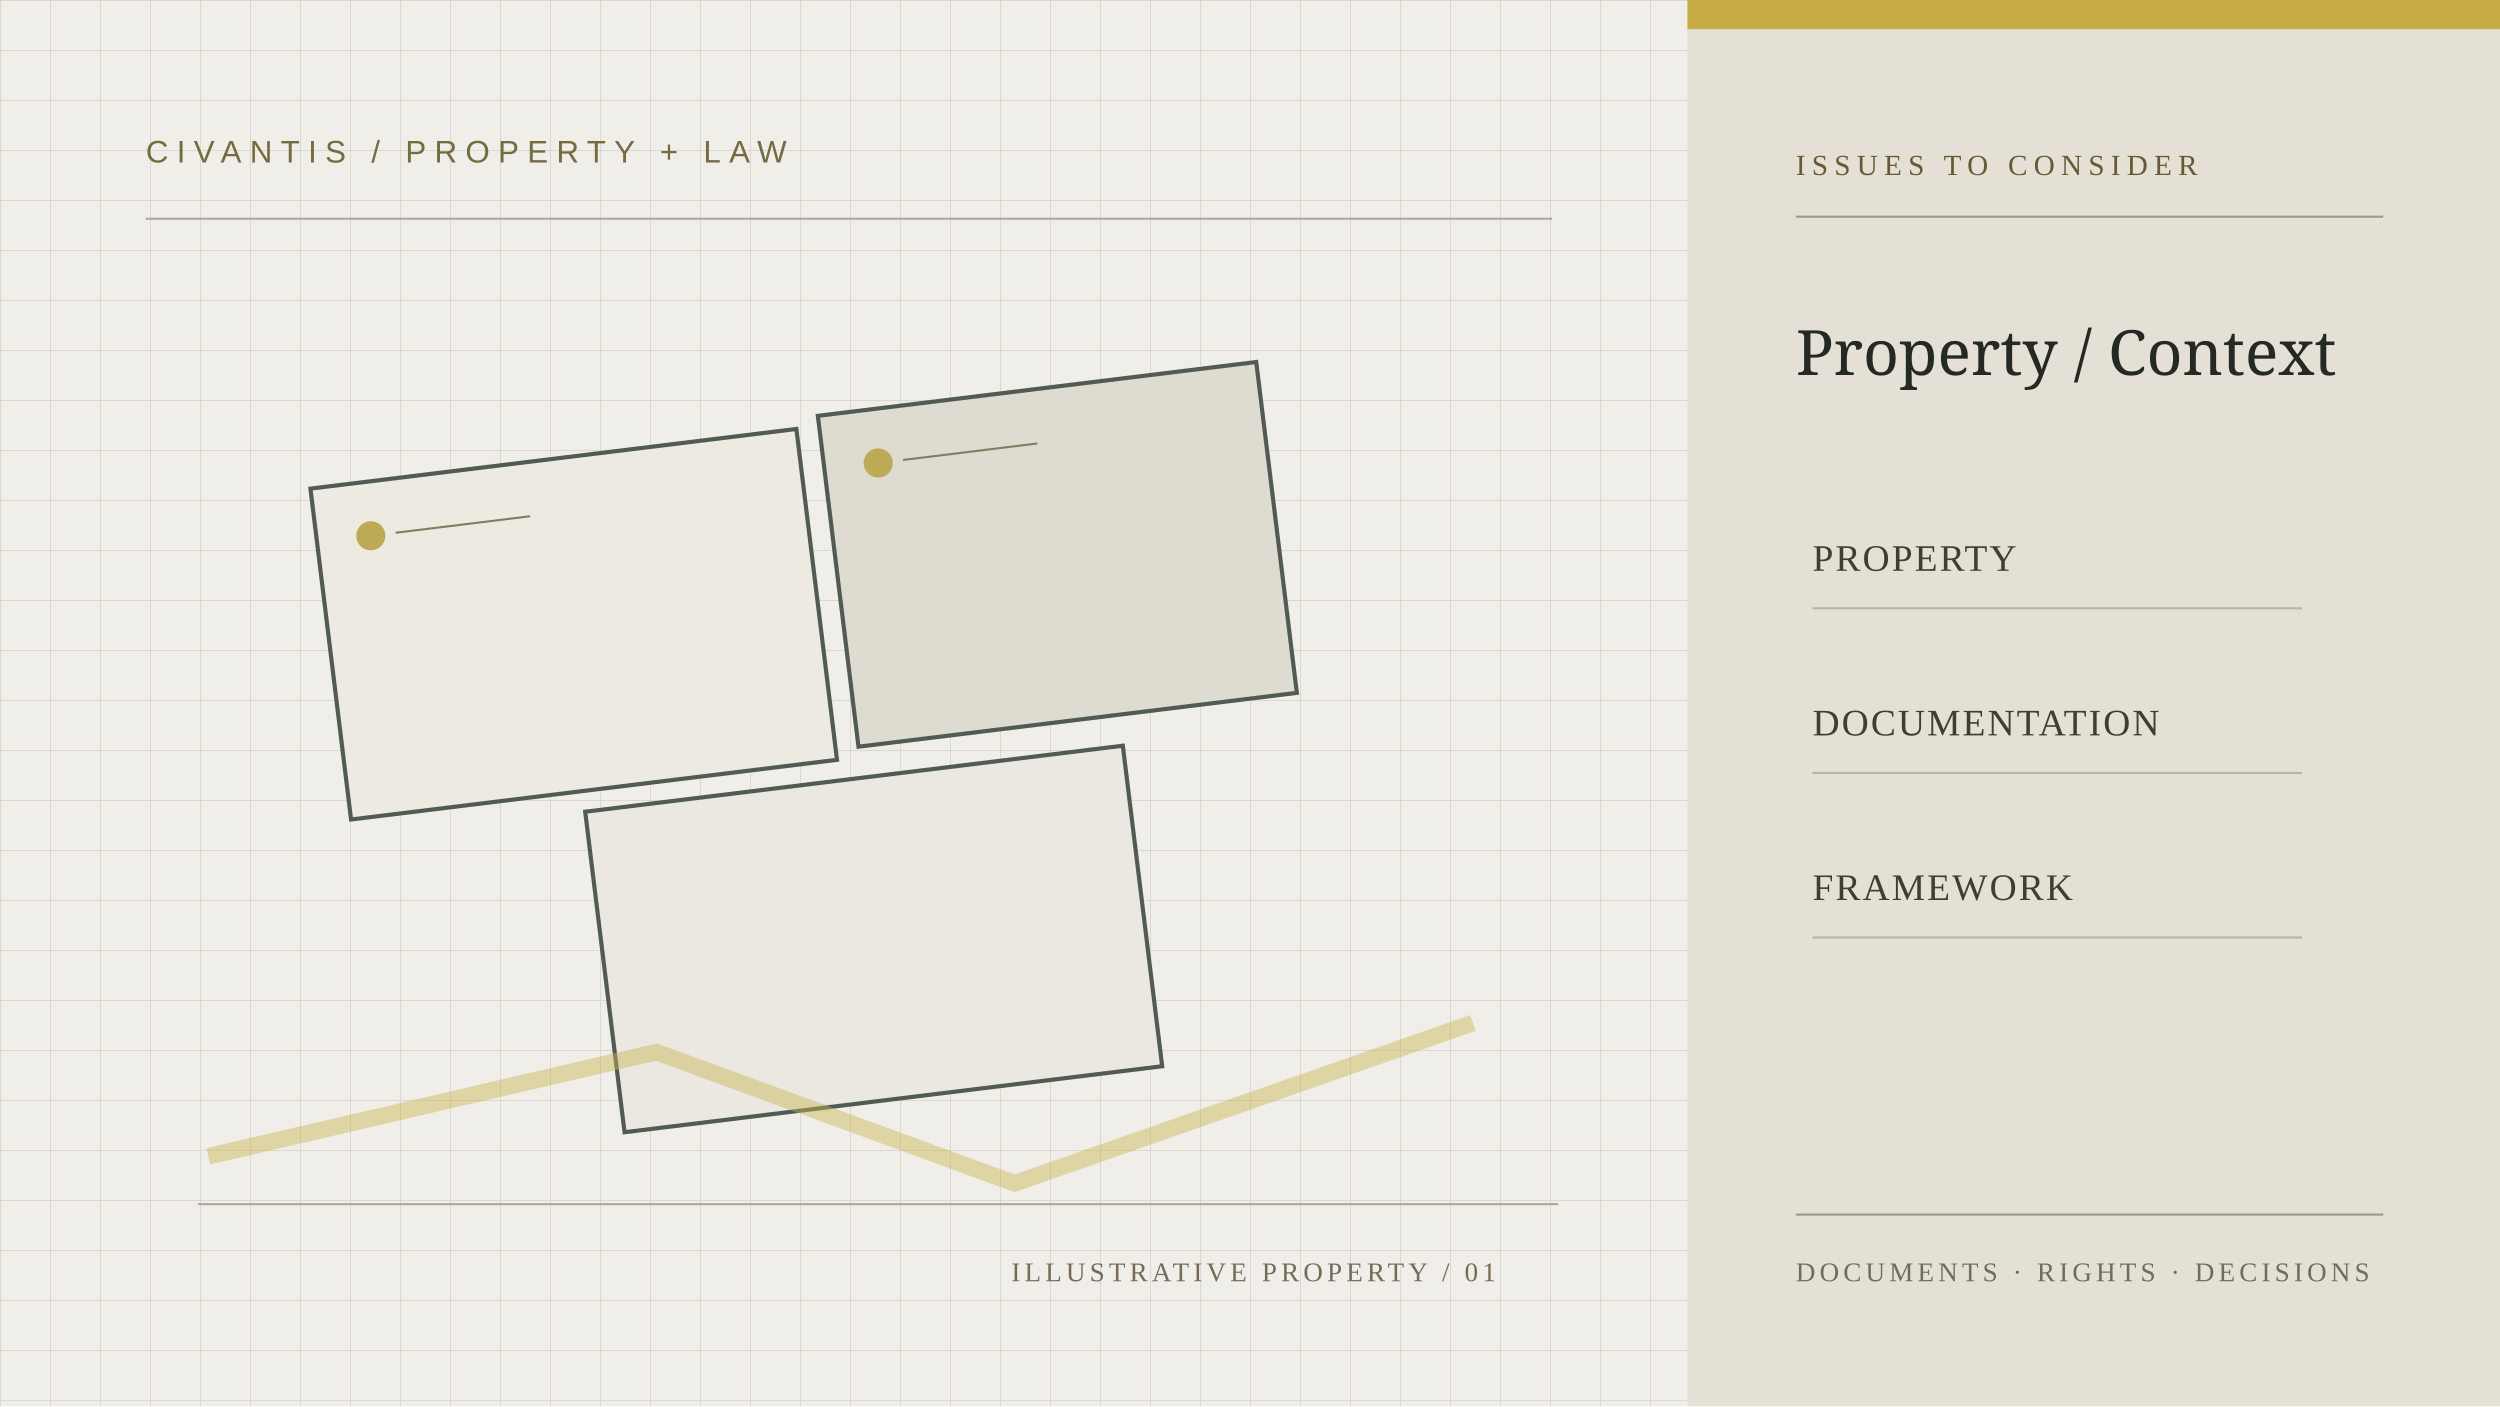
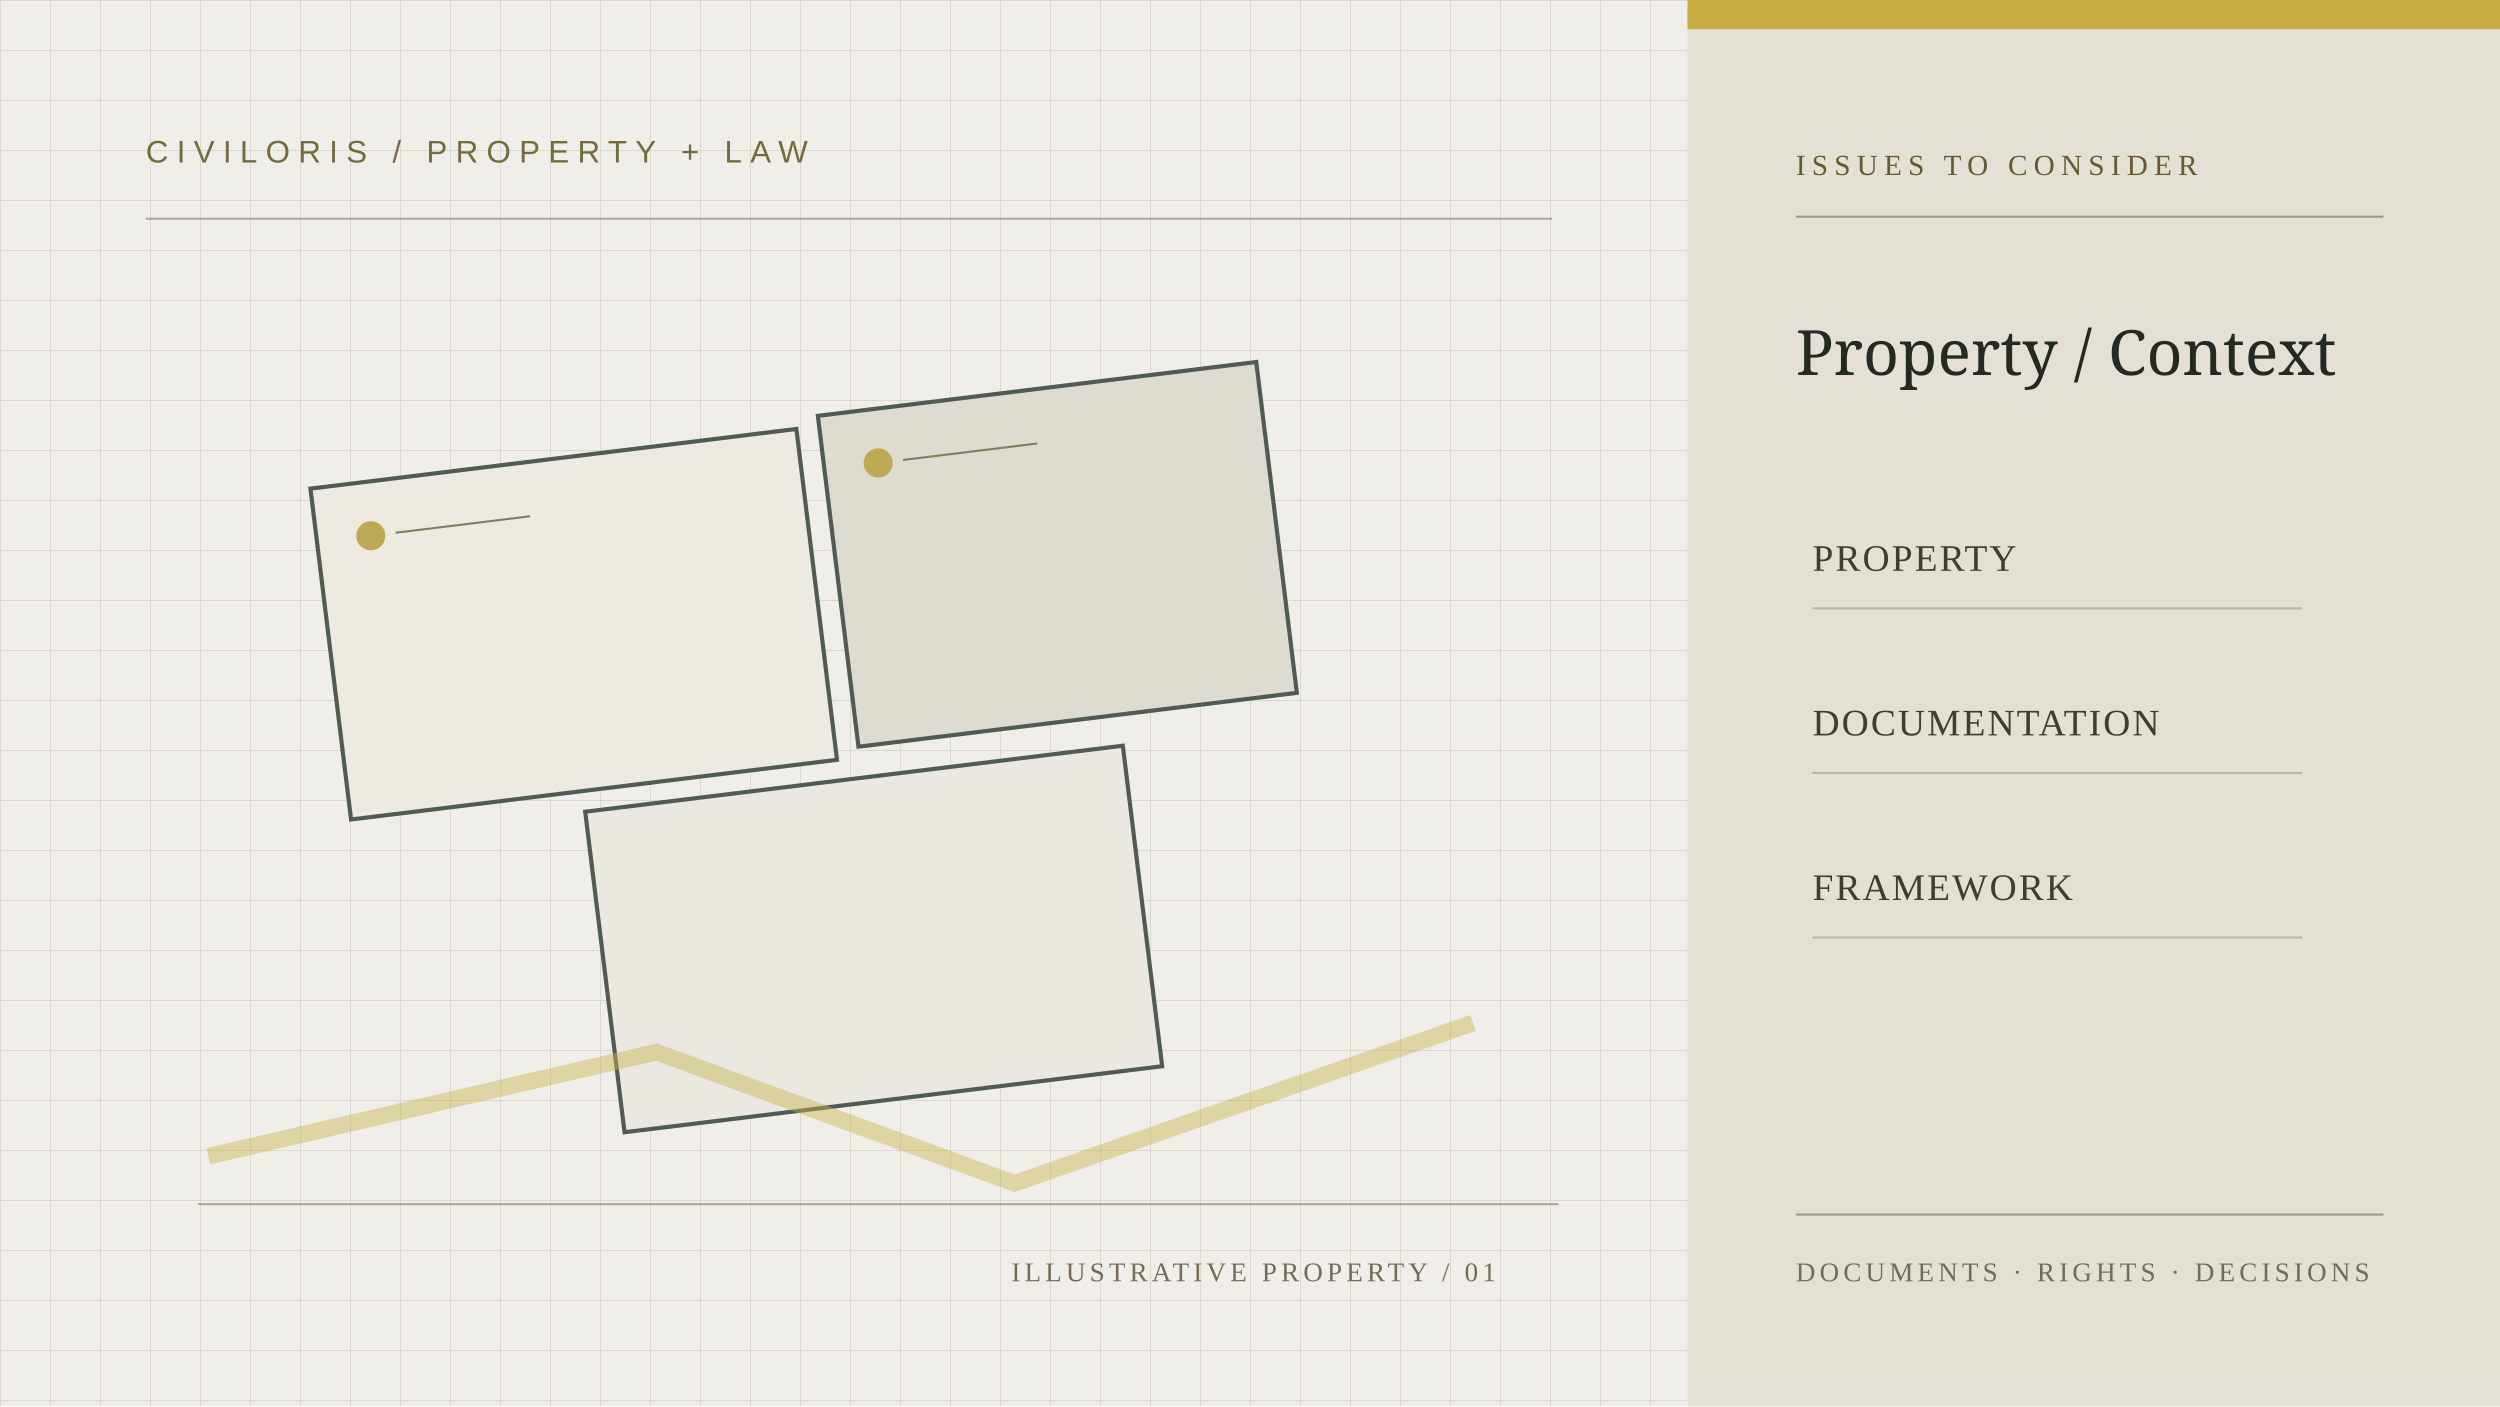
<svg xmlns="http://www.w3.org/2000/svg" viewBox="0 0 1200 675" role="img" aria-labelledby="title">
  <defs>
    <pattern id="draft" width="24" height="24" patternUnits="userSpaceOnUse">
      <path d="M24 0H0V24" fill="none" stroke="#d3d0c6" stroke-width=".7" />
    </pattern>
  </defs>
  <rect width="1200" height="675" fill="#f0eee8" />
  <rect x="0" y="0" width="810" height="675" fill="url(#draft)" />
-   <text x="70" y="78" fill="#746b3f" font-family="Arial,sans-serif" font-size="15" letter-spacing="4">CIVANTIS / PROPERTY + LAW</text>
+   <text x="70" y="78" fill="#746b3f" font-family="Arial,sans-serif" font-size="15" letter-spacing="4">CIVILORIS / PROPERTY + LAW</text>
  <path d="M70 105H745" stroke="#aca99e" stroke-width="1" />
  <g transform="rotate(-7 400 375)">
    <rect x="168" y="205" width="235" height="160" fill="#edeae2" stroke="#515b54" stroke-width="2" />
    <rect x="414" y="200" width="212" height="160" fill="#dedbd0" stroke="#515b54" stroke-width="2" />
    <rect x="280" y="375" width="260" height="155" fill="#eae8e0" stroke="#515b54" stroke-width="2" />
    <g transform="translate(194,231)">
      <circle r="7" fill="#bcab54" />
      <path d="M12 0h65" stroke="#827c60" stroke-width="1" />
    </g>
    <g transform="translate(440,226)">
      <circle r="7" fill="#bcab54" />
      <path d="M12 0h65" stroke="#827c60" stroke-width="1" />
    </g>
  </g>
  <path d="M100 555 315 505 487 568 707 491" fill="none" stroke="#c7b451" stroke-width="8" opacity=".45" />
  <path d="M95 578H748" fill="none" stroke="#aaa699" stroke-width="1" />
  <text x="718" y="615" text-anchor="end" fill="#756b56" font-size="13" letter-spacing="2">ILLUSTRATIVE PROPERTY / 01</text>
  <rect x="810" width="390" height="675" fill="#e4e0d5" />
  <rect x="810" y="0" width="390" height="14" fill="#c7ac43" />
  <path d="M862 104H1144" stroke="#9a978d" stroke-width="1" />
  <text x="862" y="84" fill="#675a32" font-size="14" letter-spacing="3">ISSUES TO CONSIDER</text>
  <text x="862" y="180" fill="#242923" font-family="Georgia,serif" font-size="30">Property / Context</text>
  <g transform="translate(870,274)">
    <text x="0" y="0" fill="#403d33" font-size="18" letter-spacing="1">PROPERTY</text>
    <path d="M0 18H235" stroke="#b7b4a9" stroke-width="1" />
  </g>
  <g transform="translate(870,353)">
    <text x="0" y="0" fill="#403d33" font-size="18" letter-spacing="1">DOCUMENTATION</text>
    <path d="M0 18H235" stroke="#b7b4a9" stroke-width="1" />
  </g>
  <g transform="translate(870,432)">
    <text x="0" y="0" fill="#403d33" font-size="18" letter-spacing="1">FRAMEWORK</text>
    <path d="M0 18H235" stroke="#b7b4a9" stroke-width="1" />
  </g>
  <path d="M862 583H1144" stroke="#9a978d" stroke-width="1" />
  <text x="862" y="615" fill="#6f6c62" font-size="13" letter-spacing="2">DOCUMENTS · RIGHTS · DECISIONS</text>
</svg>
